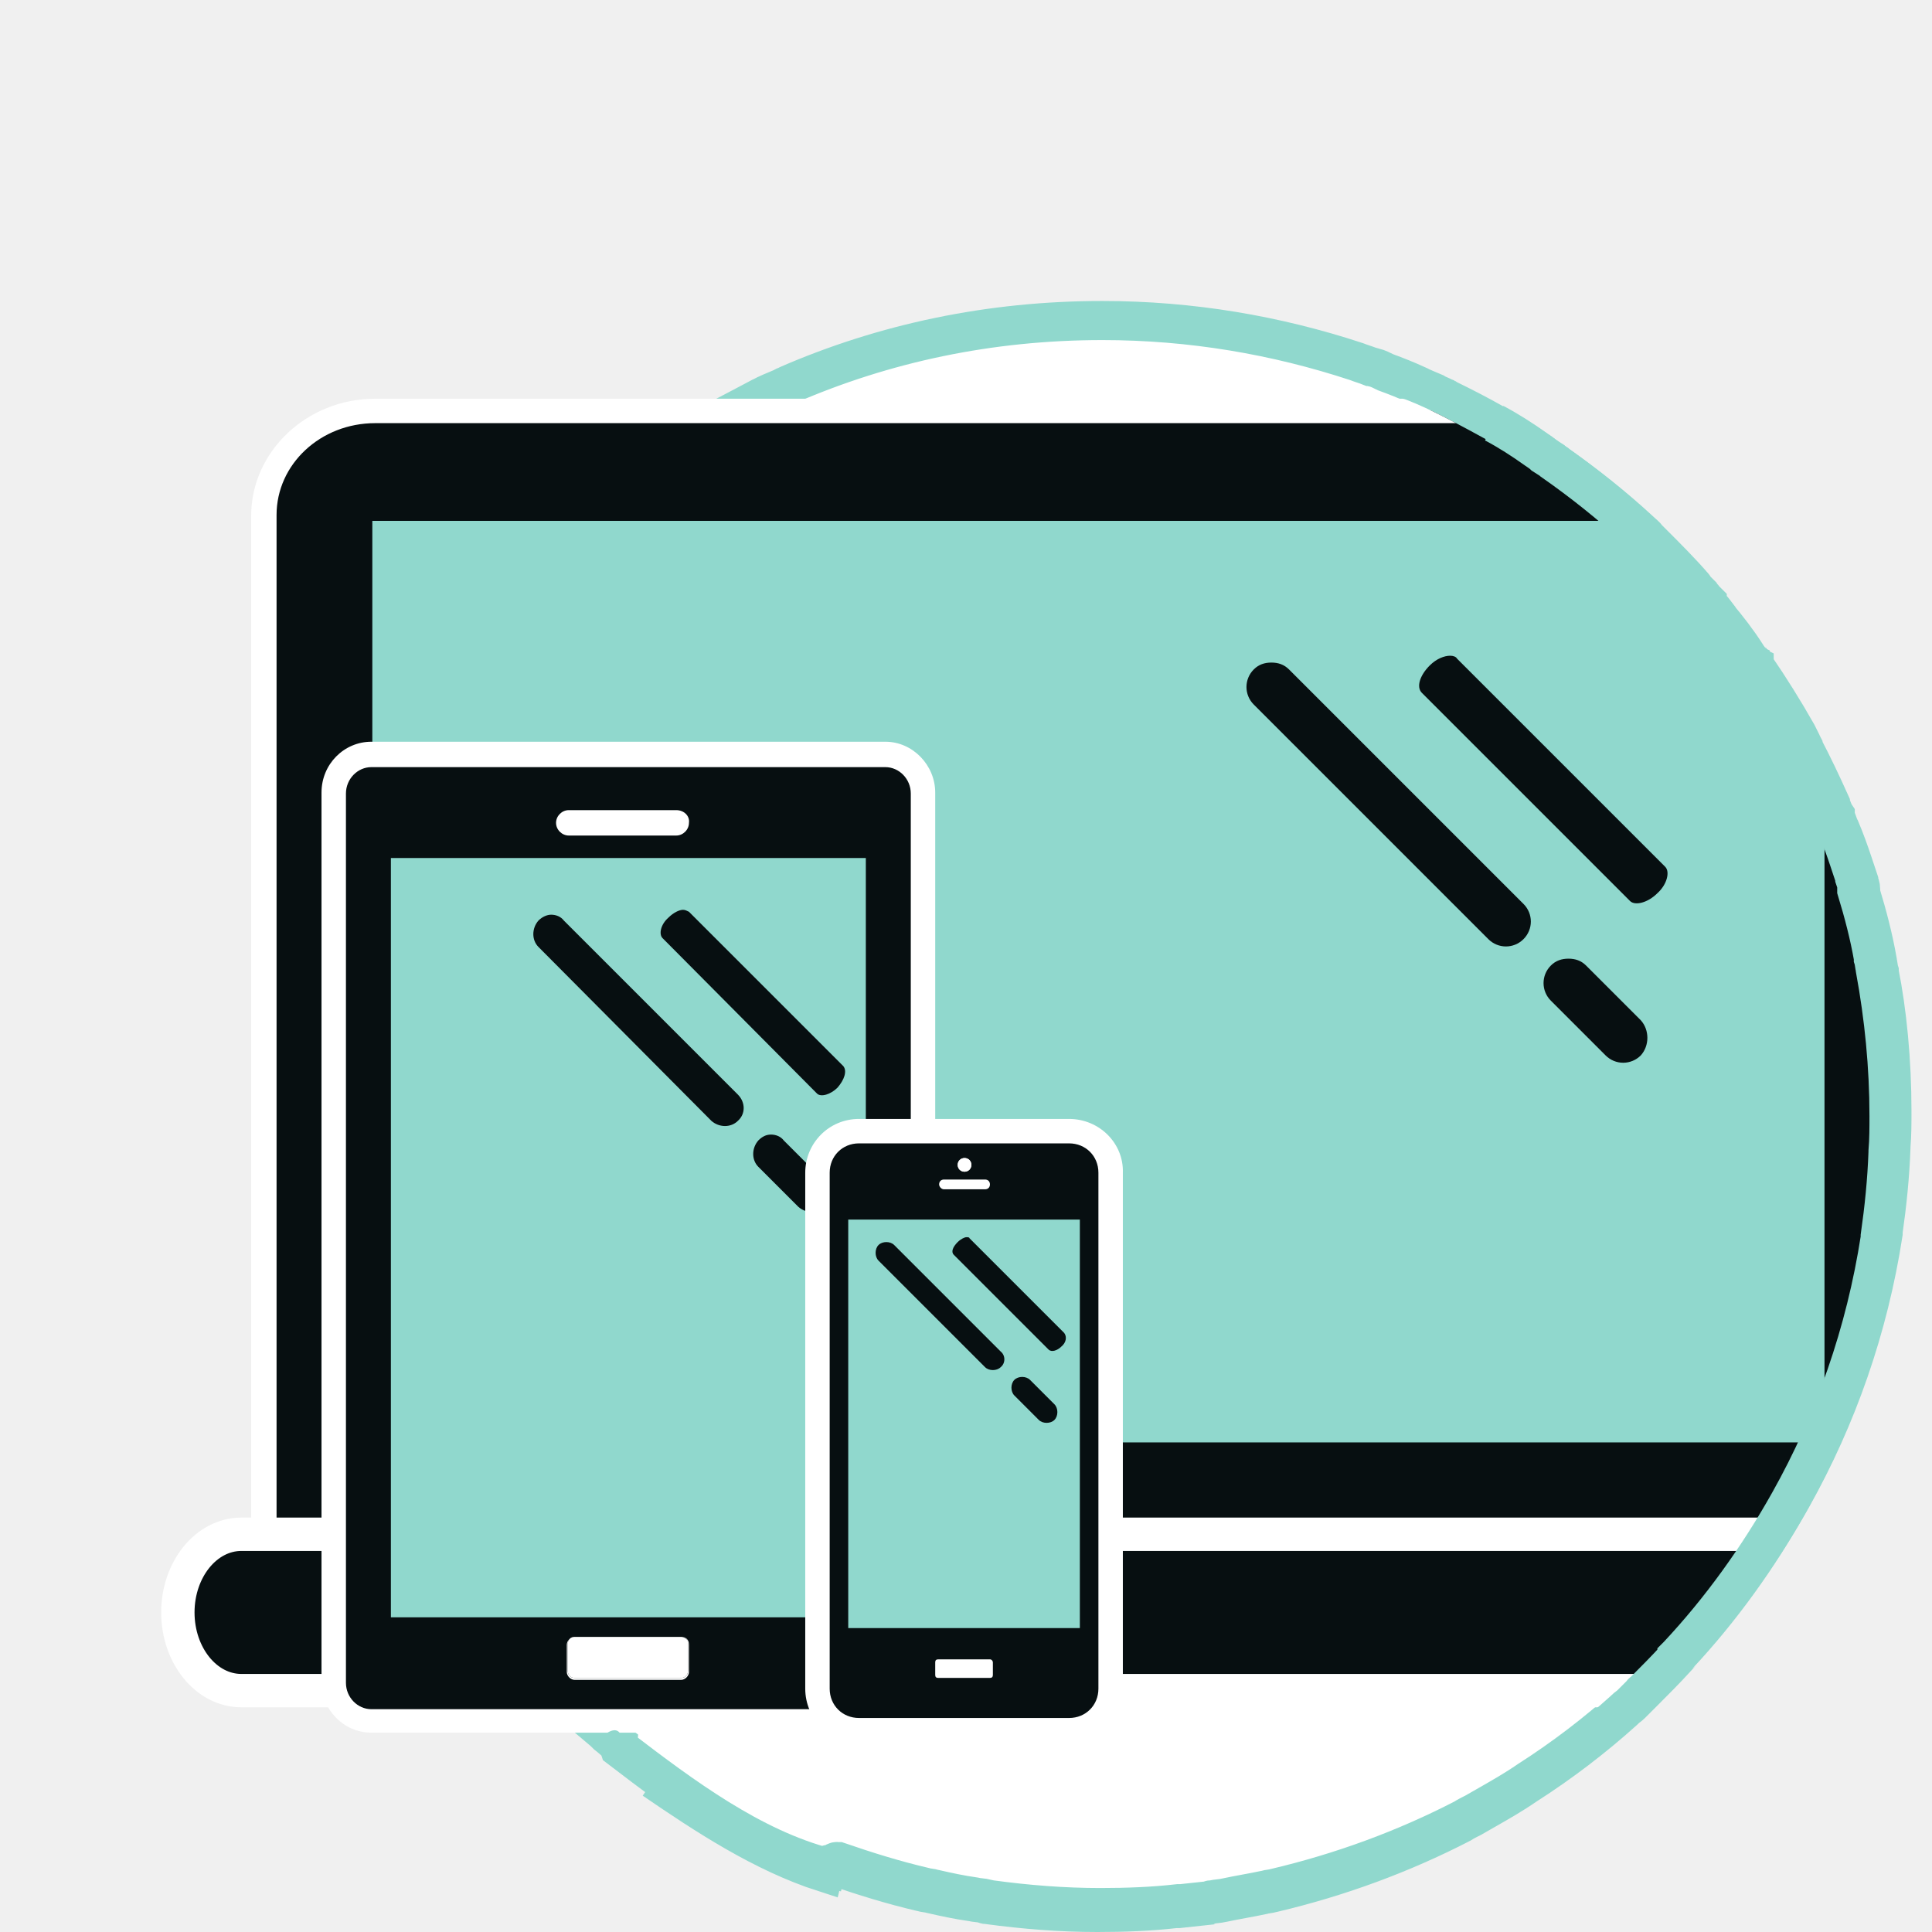
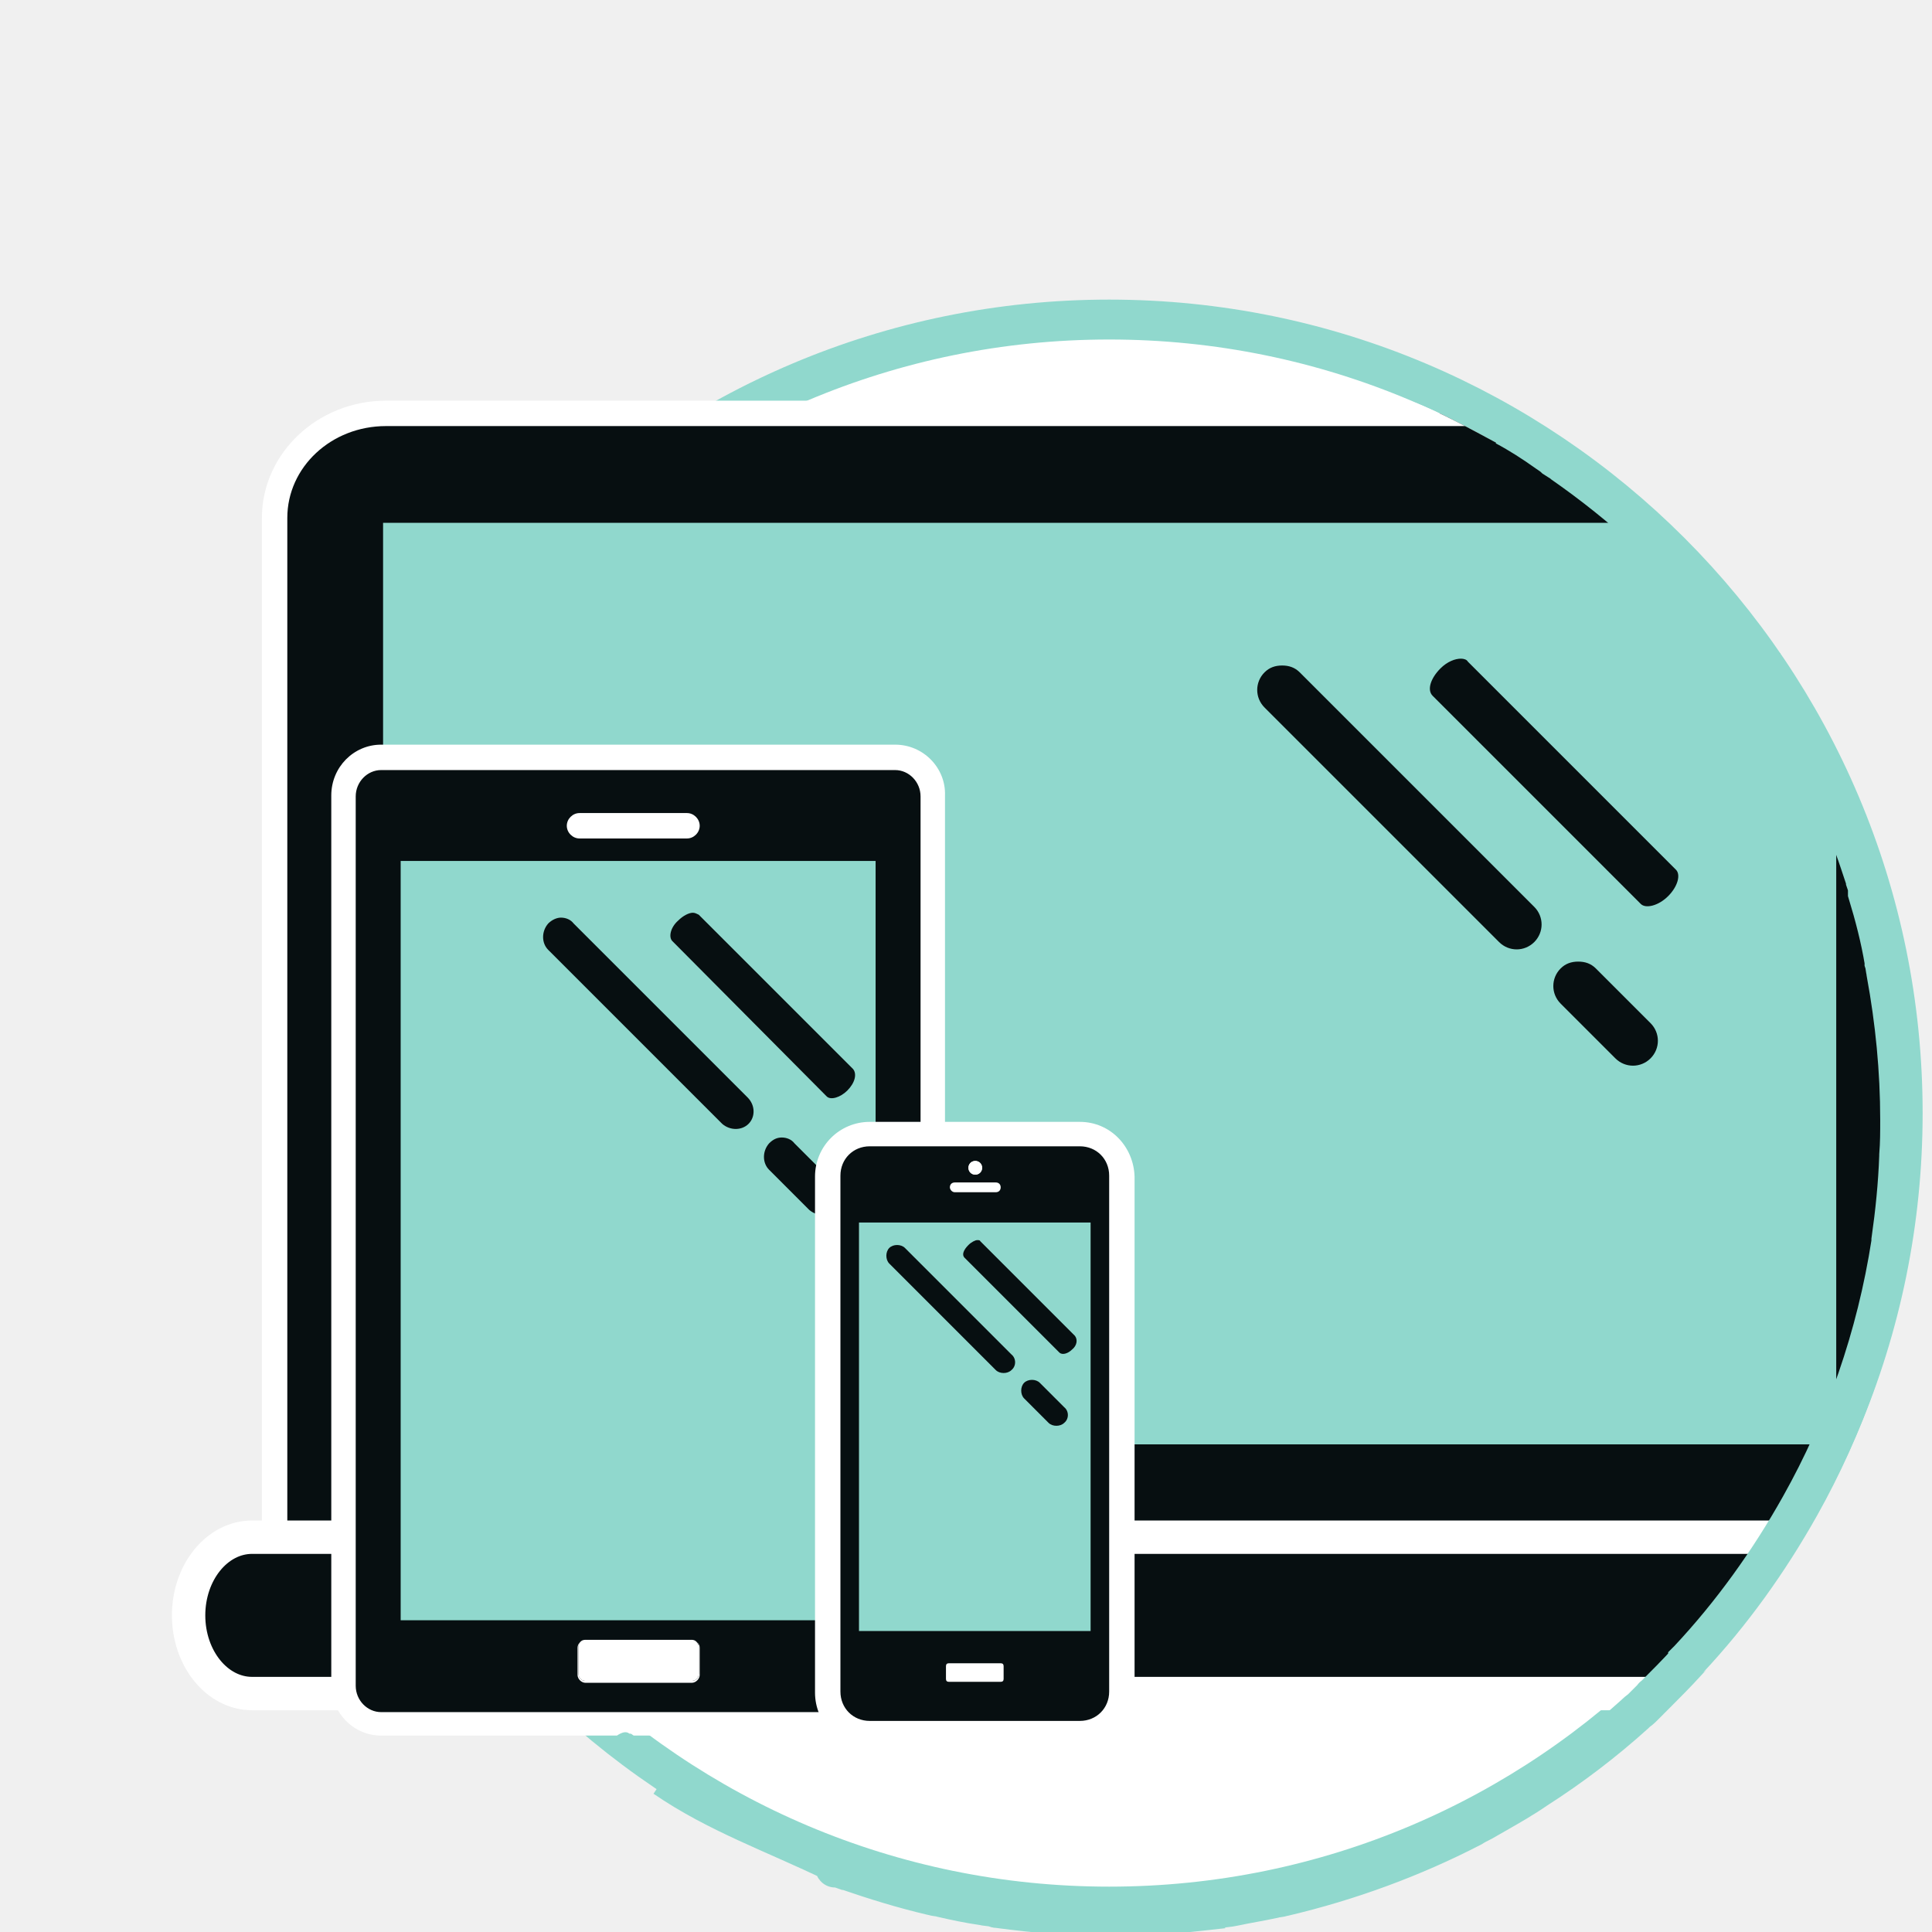
<svg xmlns="http://www.w3.org/2000/svg" xmlns:xlink="http://www.w3.org/1999/xlink" version="1.1" id="Layer_1" x="0px" y="0px" viewBox="0 0 197.7 197.7" style="enable-background:new 0 0 197.7 197.7;" xml:space="preserve">
  <style type="text/css">
- 	.st0{fill:none;}
- 	.st1{fill:#FFFFFF;stroke:#90D8CD;stroke-width:4;stroke-miterlimit:10;}
- 	.st2{clip-path:url(#SVGID_2_);}
- 	.st3{fill:#070F11;}
- 	.st4{fill:#FFFFFF;}
- 	.st5{fill:#070F11;stroke:#FFFFFF;stroke-width:3.413;stroke-miterlimit:10;}
- 	.st6{fill:#90D8CD;}
+ 	.st0{fill:#FFFFFF;stroke:#90D8CD;stroke-width:4.083;stroke-miterlimit:10;}
+ 	.st1{clip-path:url(#SVGID_2_);}
+ 	.st2{fill:#070F11;}
+ 	.st3{fill:#FFFFFF;}
+ 	.st4{fill:#070F11;stroke:#FFFFFF;stroke-width:3.414;stroke-miterlimit:10;}
+ 	.st5{fill:#90D8CD;}
+ 	.st6{fill:none;}
	.st7{fill:none;stroke:#90D8CD;stroke-width:4;stroke-miterlimit:10;}
</style>
-   <rect x="33.5" y="33.1" class="st0" width="162" height="162" />
  <g>
-     <path class="st1" d="M193.6,113.7c0,1.2,0,2.4-0.1,3.6c0,0,0,0.1,0,0.1c-0.1,2.9-0.4,5.8-0.8,8.6c0,0.1,0,0.1,0,0.2   c-1.5,9.7-4.7,18.8-9.3,27c-3.2,5.7-7,11-11.4,15.7c0,0-0.1,0.1-0.1,0.1c0,0.1-0.1,0.1-0.1,0.2c-1.1,1.2-2.2,2.3-3.3,3.4   c-0.1,0.1-0.2,0.1-0.2,0.2c-0.3,0.3-0.5,0.5-0.8,0.8c-0.1,0.1-0.1,0.1-0.2,0.2c0,0,0,0-0.1,0.1c-0.2,0.2-0.4,0.3-0.6,0.5   c0,0-0.1,0.1-0.1,0.1c-3.1,2.8-6.5,5.4-10.1,7.7c-1.3,0.9-2.7,1.7-4.1,2.5c-0.5,0.3-0.9,0.5-1.4,0.8c-0.4,0.2-0.8,0.4-1.1,0.6   c-6,3.1-12.5,5.5-19.3,7.1c-0.3,0.1-0.7,0.1-1,0.2c-1.4,0.3-2.7,0.5-4.1,0.8c-0.4,0.1-0.9,0.1-1.3,0.2c-0.1,0-0.3,0-0.4,0.1   c-0.9,0.1-1.9,0.2-2.8,0.3c-0.1,0-0.2,0-0.3,0c-2.6,0.3-5.3,0.4-8,0.4c-3.8,0-7.5-0.3-11.2-0.8c-0.1,0-0.3,0-0.4-0.1   c-0.4-0.1-0.9-0.1-1.3-0.2c-1.4-0.2-2.8-0.5-4.1-0.8c-0.3-0.1-0.7-0.1-1-0.2c-3-0.7-5.9-1.6-8.8-2.6c0,0-0.1,0-0.1,0   c-0.3-0.1-0.6,0.5-0.9,0.3c-0.1-0.1-0.2,0.3-0.2,0.3c0,0,0,0,0,0c-7.7-2-14.8-7.3-21.2-12.2c0,0-0.1-0.3-0.1-0.4   c-0.4-0.3-0.8-0.7-1.2-1c-0.1-0.1-0.2-0.2-0.3-0.3c-1.3-1.1-2.6-2.2-3.9-3.3c0,0,0-0.1-0.1-0.1c-0.1-0.1-0.1-0.1-0.2-0.2l0,0   c-0.3-0.3-0.5-0.5-0.8-0.8c-0.1-0.1-0.2-0.1-0.2-0.2c-6-5.7-11.2-12.4-15.2-19.8c0,0,0-0.1-0.1-0.1c-0.3-0.6-0.6-1.2-0.9-1.8   c-0.1-0.2-0.2-0.3-0.2-0.5c0,0,0,0,0,0c-1.4-2.7-2.6-5.6-3.7-8.5c-3.2-8.7-5-18.2-5-28c0-13.1,3.1-25.5,8.7-36.5c0,0,0,0,0,0   c0.1-0.2,0.2-0.3,0.2-0.5c0.3-0.6,0.6-1.2,0.9-1.8c0,0,0-0.1,0.1-0.1c2.3-4.2,5-8.2,8-11.9c0.9-1.1,1.8-2.2,2.8-3.3   c1.3-1.4,2.7-2.9,4.1-4.2l0.1-0.1c0.4-0.3,0.7-0.7,1.1-1c0,0,0.1-0.1,0.1-0.1c4.1-3.8,8.6-7.2,13.5-10.1c0.1-0.1,0.2-0.1,0.3-0.2   c0.7-0.4,1.4-0.8,2.1-1.2c0.1-0.1,0.2-0.1,0.3-0.1c1.3-0.7,2.5-1.3,3.8-2c0.1,0,0.1-0.1,0.2-0.1c0.7-0.4,1.5-0.7,2.2-1   c0.1,0,0.1-0.1,0.2-0.1c0.1-0.1,0.3-0.1,0.4-0.2c9.9-4.3,20.7-6.6,32.2-6.6c9.1,0,17.8,1.5,26,4.2c0.5,0.2,0.9,0.3,1.4,0.5   c0.1,0,0.3,0.1,0.4,0.1c0.4,0.1,0.8,0.3,1.2,0.5c1.1,0.4,2.1,0.8,3.2,1.3c0.1,0.1,0.3,0.1,0.4,0.2c0.5,0.2,0.9,0.4,1.4,0.6   c0.3,0.2,0.7,0.3,1,0.5c0.1,0,0.1,0,0.2,0.1c3.3,1.6,6.6,3.4,9.6,5.5c0.3,0.2,0.6,0.4,0.8,0.6c0.3,0.2,0.5,0.3,0.8,0.5   c0,0,0.1,0.1,0.1,0.1c3,2.1,5.9,4.4,8.6,6.9c0.2,0.2,0.5,0.4,0.7,0.7c0,0,0,0,0,0c0.2,0.2,0.3,0.3,0.5,0.5l0.1,0.1   c1.4,1.4,2.8,2.8,4.1,4.3c0.1,0.1,0.1,0.1,0.1,0.2c0.1,0.1,0.2,0.2,0.3,0.3c0.1,0.1,0.2,0.2,0.3,0.3c0.1,0.2,0.3,0.3,0.4,0.5   c0,0,0,0,0.1,0.1c0.1,0.1,0.1,0.1,0.2,0.2c0,0,0,0,0,0.1c0.3,0.4,0.6,0.7,0.9,1.1c0,0.1,0.1,0.1,0.1,0.2c1.1,1.3,2.1,2.6,3,4   c0.1,0.2,0.3,0.4,0.4,0.6c0.1,0.2,0.2,0.4,0.4,0.5c0,0,0,0.1,0.1,0.1c1.5,2.2,3,4.6,4.3,6.9c0.1,0.2,0.2,0.4,0.3,0.6c0,0,0,0,0,0.1   c0.1,0.2,0.2,0.3,0.3,0.5c0,0,0,0,0,0.1c1,1.9,1.9,3.8,2.8,5.8c0,0,0,0,0,0.1c0.2,0.4,0.3,0.8,0.5,1.1c0,0,0,0.1,0,0.1   c0,0.1,0.1,0.2,0.1,0.3c0.1,0.3,0.2,0.5,0.3,0.8c0,0,0,0,0,0c0,0,0,0,0,0c0,0.1,0,0.1,0.1,0.2c0.5,1.2,0.9,2.3,1.3,3.5   c0.2,0.6,0.4,1.2,0.6,1.8c0,0,0,0,0,0.1c0.1,0.3,0.2,0.5,0.2,0.8c0,0.1,0,0.1,0,0.2c0,0,0,0.1,0,0.1c0,0,0,0.1,0,0.1   c0.7,2.3,1.3,4.6,1.7,6.9c0,0,0,0.1,0,0.1c0.1,0.3,0.1,0.7,0.2,1c0,0,0,0,0,0.1C193.1,103.5,193.6,108.5,193.6,113.7z" />
+     <circle class="st0" cx="113.5" cy="113.9" r="81.2" />
    <g>
      <defs>
-         <path id="SVGID_1_" d="M195.1,113.7c0,1.2,0,2.4-0.1,3.6c0,0,0,0.1,0,0.1c-0.1,2.9-0.4,5.8-0.8,8.6c0,0.1,0,0.1,0,0.2     c-1.5,9.7-4.7,18.8-9.3,27c-3.2,5.7-7,11-11.4,15.7c0,0-0.1,0.1-0.1,0.1c0,0.1-0.1,0.1-0.1,0.2c-1.1,1.2-2.2,2.3-3.3,3.4     c-0.1,0.1-0.2,0.1-0.2,0.2c-0.3,0.3-0.5,0.5-0.8,0.8c-0.1,0.1-0.1,0.1-0.2,0.2c0,0,0,0-0.1,0.1c-0.2,0.2-0.4,0.3-0.6,0.5     c0,0-0.1,0.1-0.1,0.1c-3.1,2.8-6.5,5.4-10.1,7.7c-1.3,0.9-2.7,1.7-4.1,2.5c-0.5,0.3-0.9,0.5-1.4,0.8c-0.4,0.2-0.8,0.4-1.1,0.6     c-6,3.1-12.5,5.5-19.3,7.1c-0.3,0.1-0.7,0.1-1,0.2c-1.4,0.3-2.7,0.5-4.1,0.8c-0.4,0.1-0.9,0.1-1.3,0.2c-0.1,0-0.3,0-0.4,0.1     c-0.9,0.1-1.9,0.2-2.8,0.3c-0.1,0-0.2,0-0.3,0c-2.6,0.3-5.3,0.4-8,0.4c-3.8,0-7.5-0.3-11.2-0.8c-0.1,0-0.3,0-0.4-0.1     c-0.4-0.1-0.9-0.1-1.3-0.2c-1.4-0.2-2.8-0.5-4.1-0.8c-0.3-0.1-0.7-0.1-1-0.2c-3-0.7-5.9-1.6-8.8-2.6c0,0-0.1,0-0.1,0     c-0.3-0.1-0.6,0.5-0.9,0.3c-0.1-0.1-0.2,0.3-0.2,0.3c0,0,0,0,0,0c-7.7-3-14.8-7.3-21.2-12.2c0,0-0.1-0.3-0.1-0.4     c-0.4-0.3-0.8-0.7-1.2-1c-0.1-0.1-0.2-0.2-0.3-0.3c-1.3-1.1-4.7,4.4-5.9,3.3c0,0,0-0.1-0.1-0.1c-0.1-0.1-0.1-0.1-0.2-0.2l0,0     c-0.3-0.3-0.5-0.5-0.8-0.8c-0.1-0.1-0.1-0.3-0.1-0.2c0.2,0.2-41.3-2.3-41.3-2.3V40.4l18.7-1.3c0,0,107.3,0.3,110.3,1.8     c4.9,1.9,10.8,5.8,25.3,13.2c0.3,0.1,0.5,0.4,0.7,0.7c0,0,0,0,0,0c0.2,0.2,0.3,0.3,0.5,0.5l0.1,0.1c1.4,1.4,2.8,2.8,4.1,4.3     c0.1,0.1,0.1,0.1,0.1,0.2c0.1,0.1,0.2,0.2,0.3,0.3c0.1,0.1,0.2,0.2,0.3,0.3c0.1,0.2,0.3,0.3,0.4,0.5c0,0,0,0,0.1,0.1     c0.1,0.1,0.1,0.1,0.2,0.2c0,0,0,0,0,0.1c0.3,0.4,0.6,0.7,0.9,1.1c0,0.1,0.1,0.1,0.1,0.2c1.1,1.3,2.1,2.6,3,4     c0.1,0.2,0.3,0.4,0.4,0.6c0.1,0.2,0.2,0.4,0.4,0.5c0,0,0,0.1,0.1,0.1c1.5,2.2,3,4.6,4.3,6.9c0.1,0.2,0.2,0.4,0.3,0.6     c0,0,0,0,0,0.1c0.1,0.2,0.2,0.3,0.3,0.5c0,0,0,0,0,0.1c1,1.9,1.9,3.8,2.8,5.8c0,0,0,0,0,0.1c0.2,0.4,0.3,0.8,0.5,1.1     c0,0,0,0.1,0,0.1c0,0.1,0.1,0.2,0.1,0.3c0.1,0.3,0.2,0.5,0.3,0.8c0,0,0,0,0,0c0,0,0,0,0,0c0,0.1,0,0.1,0.1,0.2     c0.5,1.2,0.9,2.3,1.3,3.5c0.2,0.6,0.4,1.2,0.6,1.8c0,0,0,0,0,0.1c0.1,0.3,0.2,0.5,0.2,0.8c0,0.1,0,0.1,0,0.2c0,0,0,0.1,0,0.1     c0,0,0,0.1,0,0.1c0.7,2.3,1.3,4.6,1.7,6.9c0,0,0,0.1,0,0.1c0.1,0.3,0.1,0.7,0.2,1c0,0,0,0,0,0.1     C194.6,103.5,195.1,108.5,195.1,113.7z" />
+         <path id="SVGID_1_" d="M196.2,113.9c0,1.2,0,2.4-0.1,3.6c0,0,0,0.1,0,0.1c-0.1,2.9-0.4,5.8-0.8,8.6c0,0.1,0,0.1,0,0.2     c-1.5,9.7-4.7,18.8-9.3,27c-3.2,5.7-7,11-11.4,15.7c0,0-0.1,0.1-0.1,0.1c0,0.1-0.1,0.1-0.1,0.2c-1.1,1.2-2.2,2.3-3.3,3.4     c-0.1,0.1-0.2,0.1-0.2,0.2c-0.3,0.3-0.5,0.5-0.8,0.8c-0.1,0.1-0.1,0.1-0.2,0.2c0,0,0,0-0.1,0.1c-0.2,0.2-0.4,0.3-0.6,0.5     c0,0-0.1,0.1-0.1,0.1c-3.1,2.8-6.5,5.4-10.1,7.7c-1.3,0.9-2.7,1.7-4.1,2.5c-0.5,0.3-0.9,0.5-1.4,0.8c-0.4,0.2-0.8,0.4-1.1,0.6     c-6,3.1-12.5,5.5-19.3,7.1c-0.3,0.1-0.7,0.1-1,0.2c-1.4,0.3-2.7,0.5-4.1,0.8c-0.4,0.1-0.9,0.1-1.3,0.2c-0.1,0-0.3,0-0.4,0.1     c-0.9,0.1-1.9,0.2-2.8,0.3c-0.1,0-0.2,0-0.3,0c-2.6,0.3-5.3,0.4-8,0.4c-3.8,0-7.5-0.3-11.2-0.8c-0.1,0-0.3,0-0.4-0.1     c-0.4-0.1-0.9-0.1-1.3-0.2c-1.4-0.2-2.8-0.5-4.1-0.8c-0.3-0.1-0.7-0.1-1-0.2c-3-0.7-5.9-1.6-8.8-2.6c0,0-0.1,0-0.1,0     c-0.3-0.1-0.6-0.7-0.9-0.9c-0.1-0.1-0.2,0.1-0.2-0.9c0,0,0,0,0,0c-7.7-2-14.8-6.1-21.2-11c0,0-0.1,0.3-0.1,0.3     c-0.4-0.3-0.8-0.4-1.2-0.7c-0.1-0.1-0.2-0.1-0.3-0.1c-1.3-1.1-4.7,4.5-5.9,3.4c0,0,0,0.2-0.1,0.2c-0.1-0.1-0.1,0-0.2,0h0     c-0.3-1-0.5-0.7-0.8-1c-0.1-0.1-0.6-0.4-0.5-0.3C57,179.6,15,177,15,177V40.7l19.2-1.3c0,0,107.6,0.3,110.6,1.8     c4.9,1.9,10.9,5.8,25.4,13.2c0.3,0.1,0.5,0.4,0.7,0.7c0,0,0,0,0,0c0.2,0.2,0.3,0.3,0.5,0.5l0.1,0.1c1.4,1.4,2.8,2.8,4.1,4.3     c0.1,0.1,0.1,0.1,0.1,0.2c0.1,0.1,0.2,0.2,0.3,0.3c0.1,0.1,0.2,0.2,0.3,0.3c0.1,0.2,0.3,0.3,0.4,0.5c0,0,0,0,0.1,0.1     c0.1,0.1,0.1,0.1,0.2,0.2c0,0,0,0,0,0.1c0.3,0.4,0.6,0.7,0.9,1.1c0,0.1,0.1,0.1,0.1,0.2c1.1,1.3,2.1,2.6,3,4     c0.1,0.2,0.3,0.4,0.4,0.6c0.1,0.2,0.2,0.4,0.4,0.5c0,0,0,0.1,0.1,0.1c1.5,2.2,3,4.6,4.3,6.9c0.1,0.2,0.2,0.4,0.3,0.6     c0,0,0,0,0,0.1c0.1,0.2,0.2,0.3,0.3,0.5c0,0,0,0,0,0.1c1,1.9,1.9,3.8,2.8,5.8c0,0,0,0,0,0.1c0.2,0.4,0.3,0.8,0.5,1.1     c0,0,0,0.1,0,0.1c0,0.1,0.1,0.2,0.1,0.3c0.1,0.3,0.2,0.5,0.3,0.8c0,0,0,0,0,0c0,0,0,0,0,0c0,0.1,0,0.1,0.1,0.2     c0.5,1.2,0.9,2.3,1.3,3.5c0.2,0.6,0.4,1.2,0.6,1.8c0,0,0,0,0,0.1c0.1,0.3,0.2,0.5,0.2,0.8c0,0.1,0,0.1,0,0.2c0,0,0,0.1,0,0.1     c0,0,0,0.1,0,0.1c0.7,2.3,1.3,4.6,1.7,7c0,0,0,0.1,0,0.1c0.1,0.3,0.1,0.7,0.2,1c0,0,0,0,0,0.1     C195.7,103.8,196.2,108.8,196.2,113.9z" />
      </defs>
      <clipPath id="SVGID_2_">
        <use xlink:href="#SVGID_1_" style="overflow:visible;" />
      </clipPath>
-       <g class="st2">
+       <g class="st1">
        <g>
-           <path class="st3" d="M27.1,158.3V52.7c0-5.9,5.1-10.7,11.4-10.7h148c6.3,0,11.4,4.8,11.4,10.7v105.5H27.1z" />
-           <path class="st4" d="M186.4,43.3c5.6,0,10.1,4.2,10.1,9.4V157c0,0-4.5,0-10.1,0h-148c-5.6,0-10.1,0-10.1,0V52.7      c0-5.2,4.5-9.4,10.1-9.4H186.4 M186.4,40.8h-148c-7,0-12.7,5.4-12.7,12V157v2.6h2.6h10.1h148h10.1h2.6V157V52.7      C199.1,46.1,193.4,40.8,186.4,40.8L186.4,40.8z" />
+           <path class="st2" d="M28.1,158.6V53c0-5.9,5.1-10.7,11.4-10.7h148c6.3,0,11.4,4.8,11.4,10.7v105.5H28.1z" />
+           <path class="st3" d="M187.5,43.6c5.6,0,10.1,4.2,10.1,9.4v104.3c0,0-4.5,0-10.1,0h-148c-5.6,0-10.1,0-10.1,0V53      c0-5.2,4.5-9.4,10.1-9.4H187.5 M187.5,41h-148c-7,0-12.7,5.4-12.7,12v104.3v2.6h2.6h10.1h148h10.1h2.6v-2.6V53      C200.2,46.4,194.5,41,187.5,41L187.5,41z" />
        </g>
-         <path class="st5" d="M206.7,165c0,4.4-2.9,8-6.5,8H24.7c-3.6,0-6.5-3.6-6.5-8l0,0c0-4.4,2.9-8,6.5-8h175.5     C203.8,157,206.7,160.6,206.7,165L206.7,165z" />
-         <path class="st6" d="M38.1,53.3v94.3h148.6V53.3H38.1z M155.9,96.1c-1,1-2.6,1-3.6,0l-24-24c-1-1-1-2.6,0-3.6     c0.5-0.5,1.1-0.7,1.8-0.7c0.7,0,1.3,0.2,1.8,0.7l24,24C156.9,93.5,156.9,95.1,155.9,96.1z M167.9,108c-1,1-2.6,1-3.6,0l-5.6-5.6     c-1-1-1-2.6,0-3.6c0.5-0.5,1.1-0.7,1.8-0.7c0.7,0,1.3,0.2,1.8,0.7l5.6,5.6C168.8,105.4,168.8,107,167.9,108z M169.6,91.4     c-1,1-2.3,1.3-2.8,0.8l-21.3-21.3c-0.6-0.6-0.2-1.8,0.8-2.8c0.7-0.7,1.5-1,2.1-1c0.3,0,0.6,0.1,0.7,0.3l21.3,21.3     C170.9,89.2,170.6,90.5,169.6,91.4z" />
+         <path class="st4" d="M207.8,165.3c0,4.4-2.9,8-6.5,8H25.8c-3.6,0-6.5-3.6-6.5-8l0,0c0-4.4,2.9-8,6.5-8h175.6     C204.9,157.3,207.8,160.9,207.8,165.3L207.8,165.3z" />
+         <path class="st5" d="M39.2,53.5v94.3h148.7V53.5H39.2z M157,96.4c-1,1-2.6,1-3.6,0l-24-24c-1-1-1-2.6,0-3.6     c0.5-0.5,1.1-0.7,1.8-0.7c0.7,0,1.3,0.2,1.8,0.7l24,24C158,93.8,158,95.4,157,96.4z M168.9,108.3c-1,1-2.6,1-3.6,0l-5.6-5.6     c-1-1-1-2.6,0-3.6c0.5-0.5,1.1-0.7,1.8-0.7c0.7,0,1.3,0.2,1.8,0.7l5.6,5.6C169.9,105.7,169.9,107.3,168.9,108.3z M170.7,91.7     c-1,1-2.3,1.3-2.8,0.8l-21.3-21.3c-0.6-0.6-0.2-1.8,0.8-2.8c0.7-0.7,1.5-1,2.1-1c0.3,0,0.6,0.1,0.7,0.3l21.3,21.3     C172,89.5,171.7,90.7,170.7,91.7z" />
      </g>
-       <g class="st2">
+       <g class="st1">
        <g>
-           <path class="st3" d="M38,176c-2.1,0-3.9-1.8-3.9-3.9v-91c0-2.2,1.7-3.9,3.9-3.9h52.6c2.1,0,3.9,1.8,3.9,3.9v91      c0,2.2-1.7,3.9-3.9,3.9H38z" />
-           <path class="st4" d="M90.6,78.5c1.4,0,2.6,1.2,2.6,2.7v91c0,1.5-1.2,2.7-2.6,2.7H38c-1.4,0-2.6-1.2-2.6-2.7v-91      c0-1.5,1.2-2.7,2.6-2.7H90.6 M90.6,75.9H38c-2.8,0-5.1,2.3-5.1,5.2v91c0,2.9,2.3,5.2,5.1,5.2h52.6c2.8,0,5.1-2.3,5.1-5.2v-91      C95.7,78.3,93.4,75.9,90.6,75.9L90.6,75.9z" />
+           <path class="st2" d="M39,176.3c-2.1,0-3.9-1.8-3.9-3.9v-91c0-2.2,1.7-3.9,3.9-3.9h52.6c2.1,0,3.9,1.8,3.9,3.9v91      c0,2.2-1.7,3.9-3.9,3.9H39z" />
+           <path class="st3" d="M91.6,78.8c1.4,0,2.6,1.2,2.6,2.7v91c0,1.5-1.2,2.7-2.6,2.7H39c-1.4,0-2.6-1.2-2.6-2.7v-91      c0-1.5,1.2-2.7,2.6-2.7H91.6 M91.6,76.2H39c-2.8,0-5.1,2.3-5.1,5.2v91c0,2.9,2.3,5.2,5.1,5.2h52.6c2.8,0,5.1-2.3,5.1-5.2v-91      C96.8,78.6,94.5,76.2,91.6,76.2L91.6,76.2z" />
        </g>
        <g>
-           <path class="st6" d="M40,87.8v77.7h48.6V87.8H40z M75.5,114.7c-0.7,0.7-1.9,0.7-2.7,0L55.1,96.9c-0.7-0.7-0.7-1.9,0-2.7      c0.4-0.4,0.9-0.6,1.3-0.6c0.5,0,1,0.2,1.3,0.6L75.5,112C76.3,112.8,76.3,114,75.5,114.7z M84.4,123.5c-0.7,0.7-1.9,0.7-2.7,0      l-4.1-4.1c-0.7-0.7-0.7-1.9,0-2.7c0.4-0.4,0.8-0.6,1.3-0.6c0.5,0,1,0.2,1.3,0.6l4.1,4.1C85.1,121.6,85.1,122.8,84.4,123.5z       M85.7,111.3c-0.7,0.7-1.7,1-2.1,0.6L67.8,96c-0.4-0.4-0.2-1.4,0.6-2.1c0.5-0.5,1.1-0.8,1.5-0.8c0.2,0,0.4,0.1,0.6,0.2      l15.8,15.8C86.7,109.6,86.4,110.5,85.7,111.3z" />
+           <path class="st5" d="M41,88.1v77.7h48.6V88.1H41z M76.6,115c-0.7,0.7-1.9,0.7-2.7,0L56.1,97.2c-0.7-0.7-0.7-1.9,0-2.7      c0.4-0.4,0.9-0.6,1.3-0.6c0.5,0,1,0.2,1.3,0.6l17.8,17.8C77.3,113.1,77.3,114.3,76.6,115z M85.5,123.8c-0.7,0.7-1.9,0.7-2.7,0      l-4.1-4.1c-0.7-0.7-0.7-1.9,0-2.7c0.4-0.4,0.8-0.6,1.3-0.6c0.5,0,1,0.2,1.3,0.6l4.1,4.1C86.2,121.9,86.2,123.1,85.5,123.8z       M86.7,111.6c-0.7,0.7-1.7,1-2.1,0.6L68.8,96.3c-0.4-0.4-0.2-1.4,0.6-2.1c0.5-0.5,1.1-0.8,1.5-0.8c0.2,0,0.4,0.1,0.6,0.2      l15.8,15.8C87.7,109.9,87.5,110.8,86.7,111.6z" />
        </g>
        <g>
-           <path class="st4" d="M69.2,82.9h-11c-0.7,0-1.3,0.6-1.3,1.3c0,0.7,0.6,1.3,1.3,1.3h11c0.7,0,1.3-0.6,1.3-1.3      C70.6,83.5,70,82.9,69.2,82.9L69.2,82.9z" />
+           <path class="st3" d="M70.3,83.2h-11c-0.7,0-1.3,0.6-1.3,1.3c0,0.7,0.6,1.3,1.3,1.3h11c0.7,0,1.3-0.6,1.3-1.3      C71.6,83.8,71,83.2,70.3,83.2L70.3,83.2z" />
        </g>
        <g>
          <g>
-             <path class="st4" d="M69.7,167.5H58.8c-0.4,0-0.7,0.3-0.7,0.7v2.8c0,0.4,0.3,0.7,0.7,0.7h10.9c0.4,0,0.7-0.3,0.7-0.7v-2.8       C70.5,167.9,70.1,167.5,69.7,167.5L69.7,167.5z" />
+             <path class="st3" d="M70.8,167.8H59.9c-0.4,0-0.7,0.3-0.7,0.7v2.8c0,0.4,0.3,0.7,0.7,0.7h10.9c0.4,0,0.7-0.3,0.7-0.7v-2.8       C71.5,168.2,71.2,167.8,70.8,167.8L70.8,167.8z" />
          </g>
          <g>
-             <path class="st4" d="M69.7,167.5H58.8c-0.4,0-0.8,0.4-0.8,0.8v2.8c0,0.4,0.4,0.8,0.8,0.8h10.9c0.4,0,0.8-0.4,0.8-0.8v-2.8       C70.5,167.8,70.2,167.5,69.7,167.5L69.7,167.5z M58.8,171.7c-0.4,0-0.7-0.3-0.7-0.7v-2.8c0-0.4,0.3-0.7,0.7-0.7h10.9       c0.4,0,0.7,0.3,0.7,0.7v2.8c0,0.4-0.3,0.7-0.7,0.7H58.8L58.8,171.7z" />
+             <path class="st3" d="M70.8,167.8H59.9c-0.4,0-0.8,0.4-0.8,0.8v2.8c0,0.4,0.4,0.8,0.8,0.8h10.9c0.4,0,0.8-0.4,0.8-0.8v-2.8       C71.6,168.2,71.2,167.8,70.8,167.8L70.8,167.8z M59.9,172c-0.4,0-0.7-0.3-0.7-0.7v-2.8c0-0.4,0.3-0.7,0.7-0.7h10.9       c0.4,0,0.7,0.3,0.7,0.7v2.8c0,0.4-0.3,0.7-0.7,0.7H59.9L59.9,172z" />
          </g>
        </g>
      </g>
-       <g class="st2">
+       <g class="st1">
        <g>
-           <path class="st3" d="M87.9,177.1c-2.4,0-4.3-1.9-4.3-4.3V120c0-2.4,1.9-4.3,4.3-4.3h21.5c2.4,0,4.3,1.9,4.3,4.3v52.8      c0,2.4-1.9,4.3-4.3,4.3H87.9z" />
-           <path class="st4" d="M109.4,117c1.7,0,3,1.3,3,3v52.8c0,1.7-1.3,3-3,3H87.9c-1.7,0-3-1.3-3-3V120c0-1.7,1.3-3,3-3H109.4       M109.4,114.5H87.9c-3.1,0-5.5,2.5-5.5,5.5v52.8c0,3.1,2.5,5.5,5.5,5.5h21.5c3.1,0,5.5-2.5,5.5-5.5V120      C115,117,112.5,114.5,109.4,114.5L109.4,114.5z" />
+           <path class="st2" d="M89,177.4c-2.4,0-4.3-1.9-4.3-4.3v-52.8c0-2.4,1.9-4.3,4.3-4.3h21.5c2.4,0,4.3,1.9,4.3,4.3v52.8      c0,2.4-1.9,4.3-4.3,4.3H89z" />
+           <path class="st3" d="M110.5,117.3c1.7,0,3,1.3,3,3v52.8c0,1.7-1.3,3-3,3H89c-1.7,0-3-1.3-3-3v-52.8c0-1.7,1.3-3,3-3H110.5       M110.5,114.8H89c-3.1,0-5.6,2.5-5.6,5.6v52.8c0,3.1,2.5,5.6,5.6,5.6h21.5c3.1,0,5.6-2.5,5.6-5.6v-52.8      C116,117.3,113.6,114.8,110.5,114.8L110.5,114.8z" />
        </g>
-         <rect x="86.2" y="123.7" class="st0" width="24.9" height="43.9" />
-         <path class="st4" d="M96.6,121.7h4.2c0.3,0,0.5-0.2,0.5-0.5c0-0.3-0.2-0.5-0.5-0.5h-4.2c-0.3,0-0.5,0.2-0.5,0.5     C96.1,121.4,96.3,121.7,96.6,121.7z" />
-         <circle class="st4" cx="98.7" cy="119.2" r="0.7" />
-         <path class="st4" d="M98.7,118.5c0.4,0,0.7,0.3,0.7,0.7c0,0.4-0.3,0.7-0.7,0.7s-0.7-0.3-0.7-0.7C98,118.8,98.3,118.5,98.7,118.5z     " />
-         <path class="st4" d="M101.3,169.8H96c-0.2,0-0.3,0.1-0.3,0.3v1.3c0,0.2,0.1,0.3,0.3,0.3h5.3c0.2,0,0.3-0.1,0.3-0.3v-1.3     C101.6,170,101.5,169.8,101.3,169.8z" />
-         <path class="st6" d="M86.8,124.8v41.8h23.7v-41.8H86.8z M102.4,139.9c-0.4,0.4-1.2,0.4-1.6,0L89.9,129c-0.4-0.4-0.4-1.2,0-1.6     c0.2-0.2,0.5-0.3,0.8-0.3c0.3,0,0.6,0.1,0.8,0.3l10.9,10.9C102.9,138.7,102.9,139.5,102.4,139.9z M107.9,145.3     c-0.4,0.4-1.2,0.4-1.6,0l-2.5-2.5c-0.4-0.4-0.4-1.2,0-1.6c0.2-0.2,0.5-0.3,0.8-0.3c0.3,0,0.6,0.1,0.8,0.3l2.5,2.5     C108.3,144.1,108.3,144.9,107.9,145.3z M108.6,137.8c-0.4,0.4-1,0.6-1.3,0.3l-9.7-9.7c-0.3-0.3-0.1-0.8,0.4-1.3     c0.3-0.3,0.7-0.5,0.9-0.5c0.1,0,0.3,0,0.3,0.1l9.7,9.7C109.2,136.8,109.1,137.4,108.6,137.8z" />
+         <rect x="87.3" y="124" class="st6" width="24.9" height="44" />
+         <path class="st3" d="M97.7,122h4.2c0.3,0,0.5-0.2,0.5-0.5c0-0.3-0.2-0.5-0.5-0.5h-4.2c-0.3,0-0.5,0.2-0.5,0.5     C97.2,121.7,97.4,122,97.7,122z" />
+         <circle class="st3" cx="99.8" cy="119.5" r="0.7" />
+         <path class="st3" d="M99.8,118.8c0.4,0,0.7,0.3,0.7,0.7c0,0.4-0.3,0.7-0.7,0.7c-0.4,0-0.7-0.3-0.7-0.7     C99.1,119.1,99.4,118.8,99.8,118.8z" />
+         <path class="st3" d="M102.4,170.2h-5.3c-0.2,0-0.3,0.1-0.3,0.3v1.3c0,0.2,0.1,0.3,0.3,0.3h5.3c0.2,0,0.3-0.1,0.3-0.3v-1.3     C102.7,170.3,102.6,170.2,102.4,170.2z" />
+         <path class="st5" d="M87.9,125.1v41.8h23.7v-41.8H87.9z M103.5,140.2c-0.4,0.4-1.2,0.4-1.6,0L91,129.3c-0.4-0.4-0.4-1.2,0-1.6     c0.2-0.2,0.5-0.3,0.8-0.3c0.3,0,0.6,0.1,0.8,0.3l10.9,10.9C104,139,104,139.8,103.5,140.2z M108.9,145.6c-0.4,0.4-1.2,0.4-1.6,0     l-2.5-2.5c-0.4-0.4-0.4-1.2,0-1.6c0.2-0.2,0.5-0.3,0.8-0.3c0.3,0,0.6,0.1,0.8,0.3l2.5,2.5C109.4,144.4,109.4,145.2,108.9,145.6z      M109.7,138.1c-0.4,0.4-1,0.6-1.3,0.3l-9.7-9.7c-0.3-0.3-0.1-0.8,0.4-1.3c0.3-0.3,0.7-0.5,0.9-0.5c0.1,0,0.3,0,0.3,0.1l9.7,9.7     C110.3,137.1,110.2,137.7,109.7,138.1z" />
      </g>
    </g>
-     <path class="st7" d="M152.9,43.3c1.5,0.8,2.9,1.7,4.3,2.7c0.3,0.2,0.6,0.4,0.8,0.6c0.3,0.2,0.5,0.3,0.8,0.5c0,0,0.1,0.1,0.1,0.1   c3,2.1,5.9,4.4,8.6,6.9c0.2,0.2,0.5,0.4,0.7,0.7c0,0,0,0,0,0c0.2,0.2,0.3,0.3,0.5,0.5l0.1,0.1c1.4,1.4,2.8,2.8,4.1,4.3   c0.1,0.1,0.1,0.1,0.1,0.2c0.1,0.1,0.2,0.2,0.3,0.3c0.1,0.1,0.2,0.2,0.3,0.3c0.1,0.2,0.3,0.3,0.4,0.5c0,0,0,0,0.1,0.1   c0.1,0.1,0.1,0.1,0.2,0.2c0,0,0,0,0,0.1c0.3,0.4,0.6,0.7,0.9,1.1c0,0.1,0.1,0.1,0.1,0.2c1.1,1.3,2.1,2.6,3,4   c0.1,0.2,0.3,0.4,0.4,0.6c0.1,0.2,0.2,0.4,0.4,0.5c0,0,0,0.1,0.1,0.1c1.5,2.2,3,4.6,4.3,6.9c0.1,0.2,0.2,0.4,0.3,0.6c0,0,0,0,0,0.1   c0.1,0.2,0.2,0.3,0.3,0.5c0,0,0,0,0,0.1c1,1.9,1.9,3.8,2.8,5.8c0,0,0,0,0,0.1c0.2,0.4,0.3,0.8,0.5,1.1c0,0,0,0.1,0,0.1   c0,0.1,0.1,0.2,0.1,0.3c0.1,0.3,0.2,0.5,0.3,0.8c0,0,0,0,0,0c0,0,0,0,0,0c0,0.1,0,0.1,0.1,0.2c0.5,1.2,0.9,2.3,1.3,3.5   c0.2,0.6,0.4,1.2,0.6,1.8c0,0,0,0,0,0.1c0.1,0.3,0.2,0.5,0.2,0.8c0,0.1,0,0.1,0,0.2c0,0,0,0.1,0,0.1c0,0,0,0.1,0,0.1   c0.7,2.3,1.3,4.6,1.7,6.9c0,0,0,0.1,0,0.1c0.1,0.3,0.1,0.7,0.2,1c0,0,0,0,0,0.1c0.9,4.9,1.4,9.9,1.4,15c0,1.2,0,2.4-0.1,3.6   c0,0,0,0.1,0,0.1c-0.1,2.9-0.4,5.8-0.8,8.6c0,0.1,0,0.1,0,0.2c-1.5,9.7-4.7,18.8-9.3,27c-3.2,5.7-7,11-11.4,15.7   c0,0-0.1,0.1-0.1,0.1c0,0.1-0.1,0.1-0.1,0.2c-1.1,1.2-2.2,2.3-3.3,3.4c-0.1,0.1-0.2,0.1-0.2,0.2c-0.3,0.3-0.5,0.5-0.8,0.8   c-0.1,0.1-0.1,0.1-0.2,0.2c0,0,0,0-0.1,0.1c-0.2,0.2-0.4,0.3-0.6,0.5c0,0-0.1,0.1-0.1,0.1c-3.1,2.8-6.5,5.4-10.1,7.7   c-1.3,0.9-2.7,1.7-4.1,2.5c-0.5,0.3-0.9,0.5-1.4,0.8c-0.4,0.2-0.8,0.4-1.1,0.6c-6,3.1-12.5,5.5-19.3,7.1c-0.3,0.1-0.7,0.1-1,0.2   c-1.4,0.3-2.7,0.5-4.1,0.8c-0.4,0.1-0.9,0.1-1.3,0.2c-0.1,0-0.3,0-0.4,0.1c-0.9,0.1-1.9,0.2-2.8,0.3c-0.1,0-0.2,0-0.3,0   c-2.6,0.3-5.3,0.4-8,0.4c-3.8,0-7.5-0.3-11.2-0.8c-0.1,0-0.3,0-0.4-0.1c-0.4-0.1-0.9-0.1-1.3-0.2c-1.4-0.2-2.8-0.5-4.1-0.8   c-0.3-0.1-0.7-0.1-1-0.2c-3-0.7-5.9-1.6-8.8-2.6c0,0-0.1,0-0.1,0c-0.3-0.1-0.6,0.5-0.9,0.3c-0.1-0.1-0.2,0.3-0.2,0.3c0,0,0,0,0,0   c-6.2-2-12-5.8-17.4-9.5" />
+     <path class="st7" d="M154,43.6c1.5,0.8,2.9,1.7,4.3,2.7c0.3,0.2,0.6,0.4,0.8,0.6c0.3,0.2,0.5,0.3,0.8,0.5c0,0,0.1,0.1,0.1,0.1   c3,2.1,5.9,4.4,8.6,6.9c0.2,0.2,0.5,0.4,0.7,0.7c0,0,0,0,0,0c0.2,0.2,0.3,0.3,0.5,0.5l0.1,0.1c1.4,1.4,2.8,2.8,4.1,4.3   c0.1,0.1,0.1,0.1,0.1,0.2c0.1,0.1,0.2,0.2,0.3,0.3c0.1,0.1,0.2,0.2,0.3,0.3c0.1,0.2,0.3,0.3,0.4,0.5c0,0,0,0,0.1,0.1   c0.1,0.1,0.1,0.1,0.2,0.2c0,0,0,0,0,0.1c0.3,0.4,0.6,0.7,0.9,1.1c0,0.1,0.1,0.1,0.1,0.2c1.1,1.3,2.1,2.6,3,4   c0.1,0.2,0.3,0.4,0.4,0.6c0.1,0.2,0.2,0.4,0.4,0.5c0,0,0,0.1,0.1,0.1c1.5,2.2,3,4.6,4.3,6.9c0.1,0.2,0.2,0.4,0.3,0.6c0,0,0,0,0,0.1   c0.1,0.2,0.2,0.3,0.3,0.5c0,0,0,0,0,0.1c1,1.9,1.9,3.8,2.8,5.8c0,0,0,0,0,0.1c0.2,0.4,0.3,0.8,0.5,1.1c0,0,0,0.1,0,0.1   c0,0.1,0.1,0.2,0.1,0.3c0.1,0.3,0.2,0.5,0.3,0.8c0,0,0,0,0,0c0,0,0,0,0,0c0,0.1,0,0.1,0.1,0.2c0.5,1.2,0.9,2.3,1.3,3.5   c0.2,0.6,0.4,1.2,0.6,1.8c0,0,0,0,0,0.1c0.1,0.3,0.2,0.5,0.2,0.8c0,0.1,0,0.1,0,0.2c0,0,0,0.1,0,0.1c0,0,0,0.1,0,0.1   c0.7,2.3,1.3,4.6,1.7,7c0,0,0,0.1,0,0.1c0.1,0.3,0.1,0.7,0.2,1c0,0,0,0,0,0.1c0.9,4.9,1.4,9.9,1.4,15c0,1.2,0,2.4-0.1,3.6   c0,0,0,0.1,0,0.1c-0.1,2.9-0.4,5.8-0.8,8.6c0,0.1,0,0.1,0,0.2c-1.5,9.7-4.7,18.8-9.3,27c-3.2,5.7-7,11-11.4,15.7   c0,0-0.1,0.1-0.1,0.1c0,0.1-0.1,0.1-0.1,0.2c-1.1,1.2-2.2,2.3-3.3,3.4c-0.1,0.1-0.2,0.1-0.2,0.2c-0.3,0.3-0.5,0.5-0.8,0.8   c-0.1,0.1-0.1,0.1-0.2,0.2c0,0,0,0-0.1,0.1c-0.2,0.2-0.4,0.3-0.6,0.5c0,0-0.1,0.1-0.1,0.1c-3.1,2.8-6.5,5.4-10.1,7.7   c-1.3,0.9-2.7,1.7-4.1,2.5c-0.5,0.3-0.9,0.5-1.4,0.8c-0.4,0.2-0.8,0.4-1.1,0.6c-6,3.1-12.5,5.5-19.3,7.1c-0.3,0.1-0.7,0.1-1,0.2   c-1.4,0.3-2.7,0.5-4.1,0.8c-0.4,0.1-0.9,0.1-1.3,0.2c-0.1,0-0.3,0-0.4,0.1c-0.9,0.1-1.9,0.2-2.8,0.3c-0.1,0-0.2,0-0.3,0   c-2.6,0.3-5.3,0.4-8,0.4c-3.8,0-7.5-0.3-11.2-0.8c-0.1,0-0.3,0-0.4-0.1c-0.4-0.1-0.9-0.1-1.3-0.2c-1.4-0.2-2.8-0.5-4.1-0.8   c-0.3-0.1-0.7-0.1-1-0.2c-3-0.7-5.9-1.6-8.8-2.6c0,0-0.1,0-0.1,0c-0.3-0.1-0.6-0.2-0.9-0.4c-0.1-0.1-0.2,0.6-0.2-0.4c0,0,0,0,0,0   c-6.2-3-12-5-17.4-8.7" />
  </g>
+   <rect x="33.5" y="33.1" class="st6" width="162" height="162" />
</svg>
